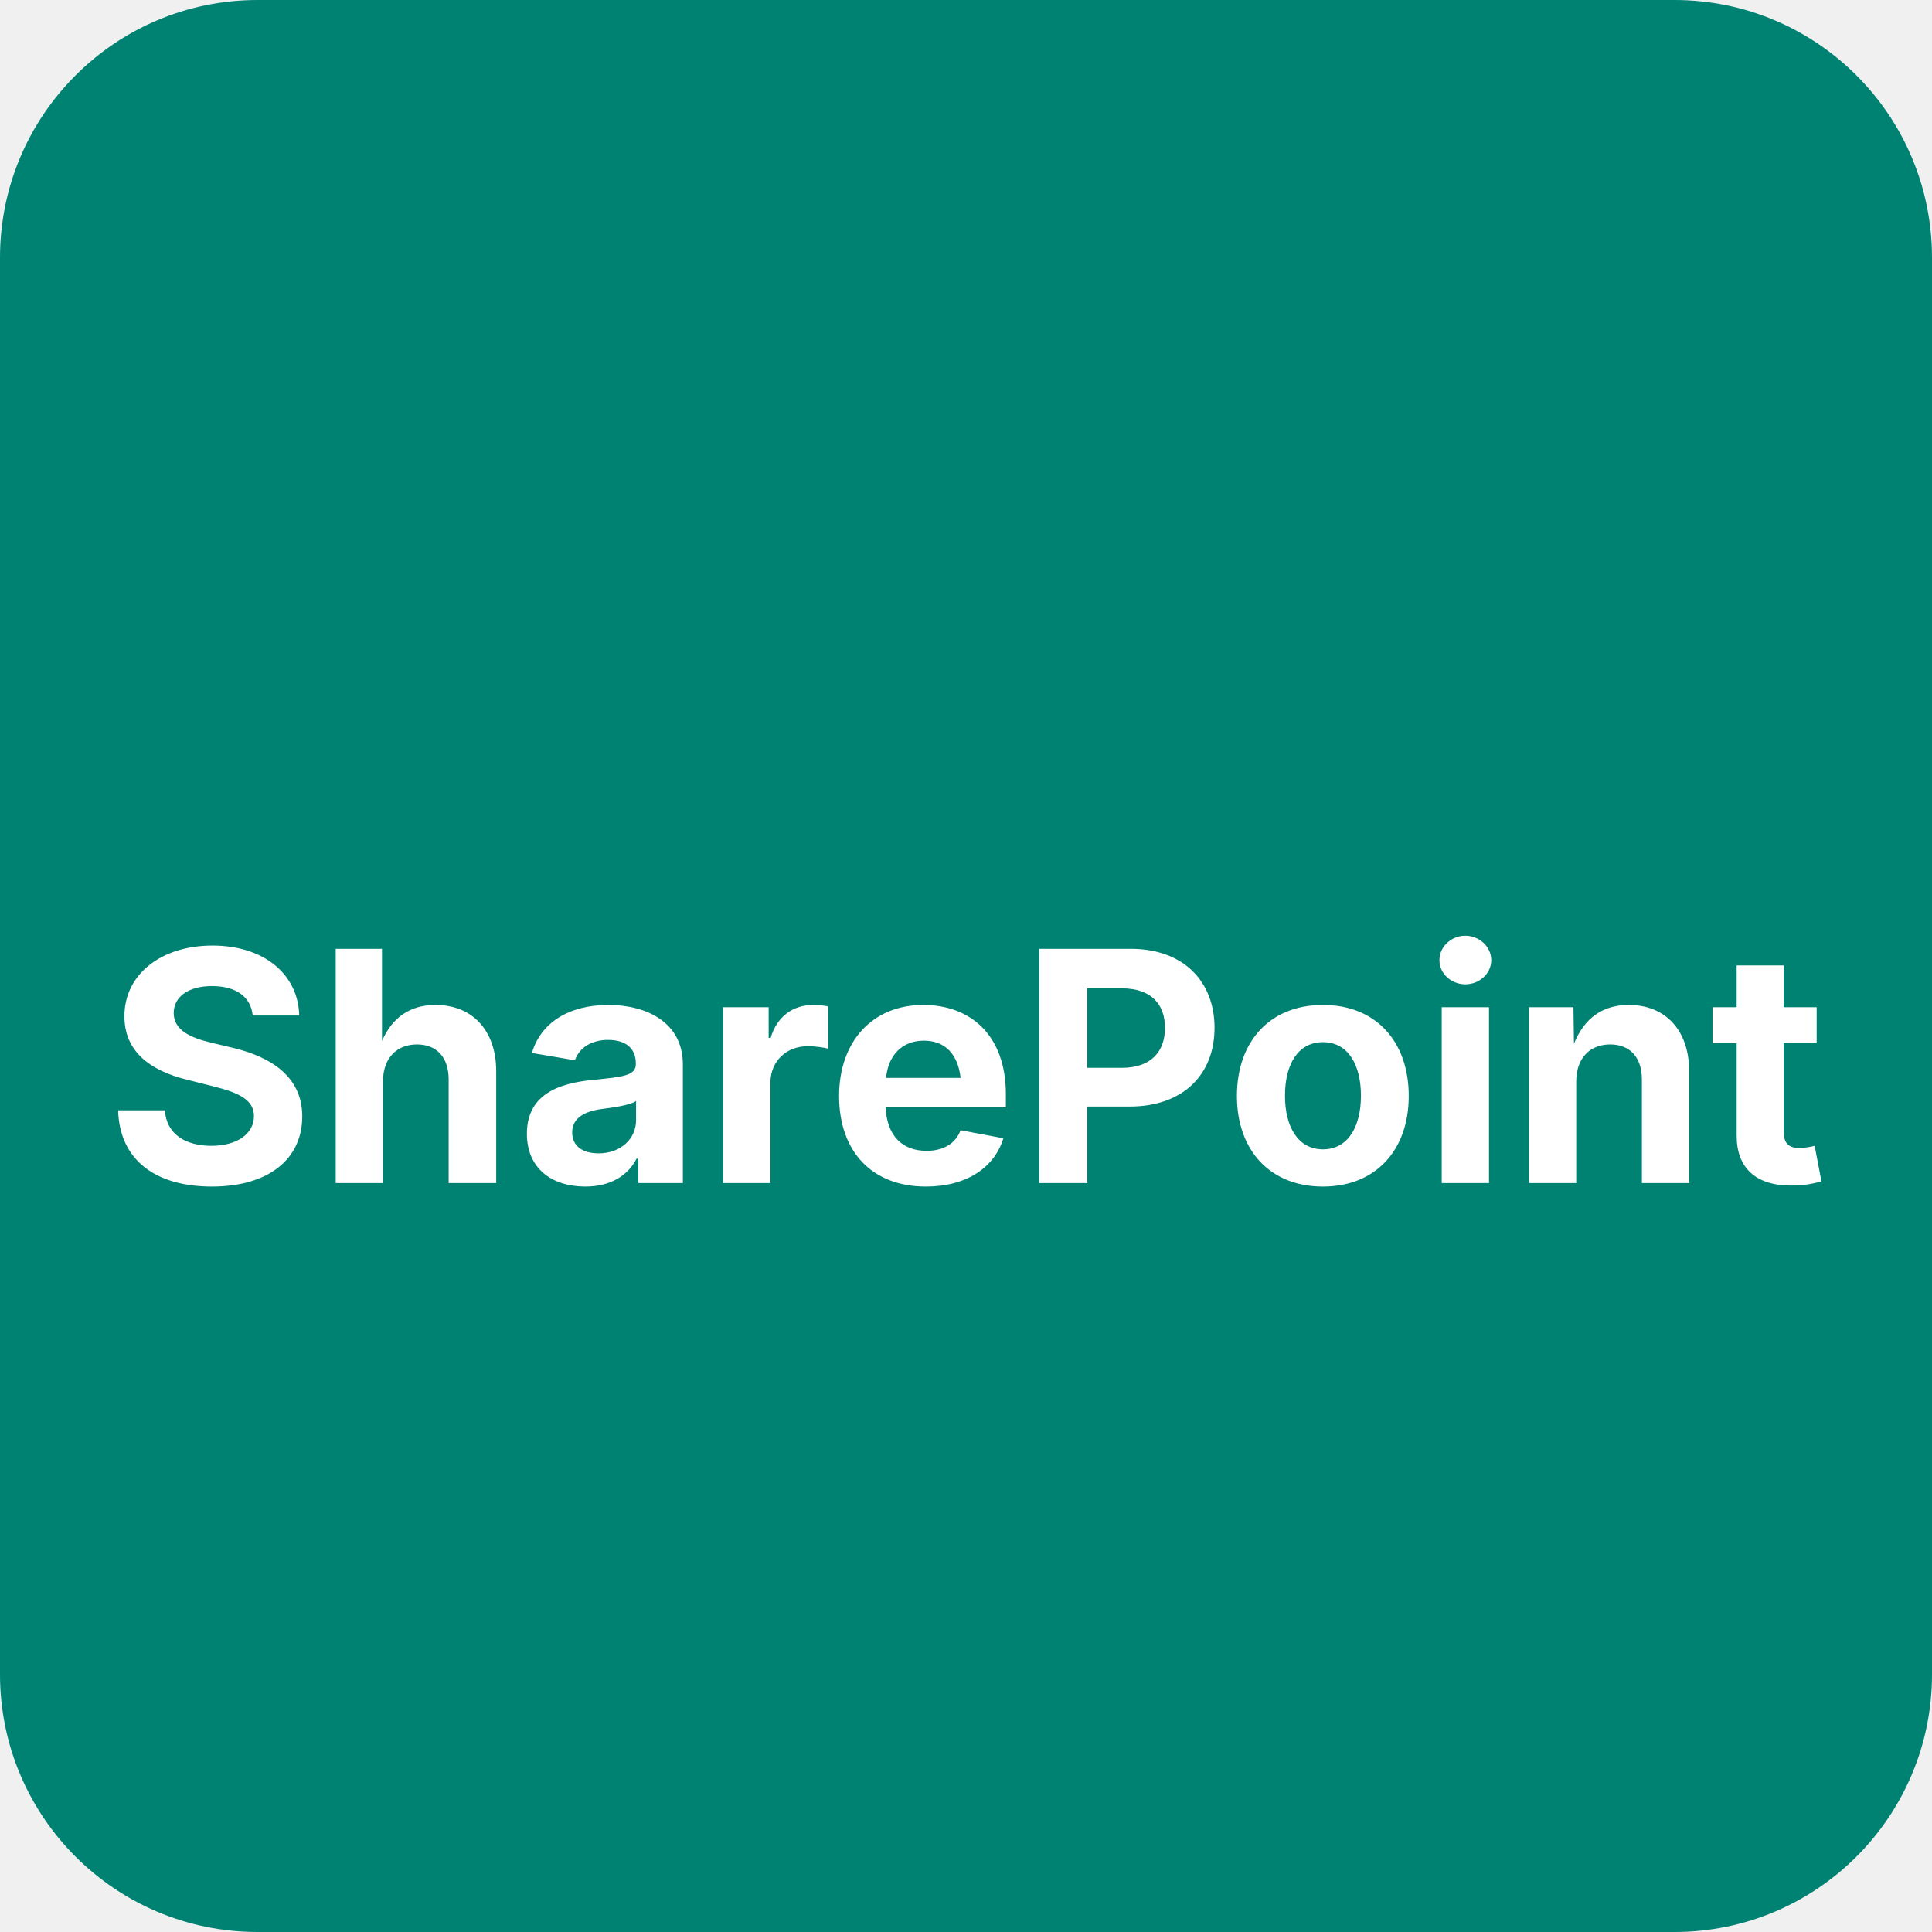
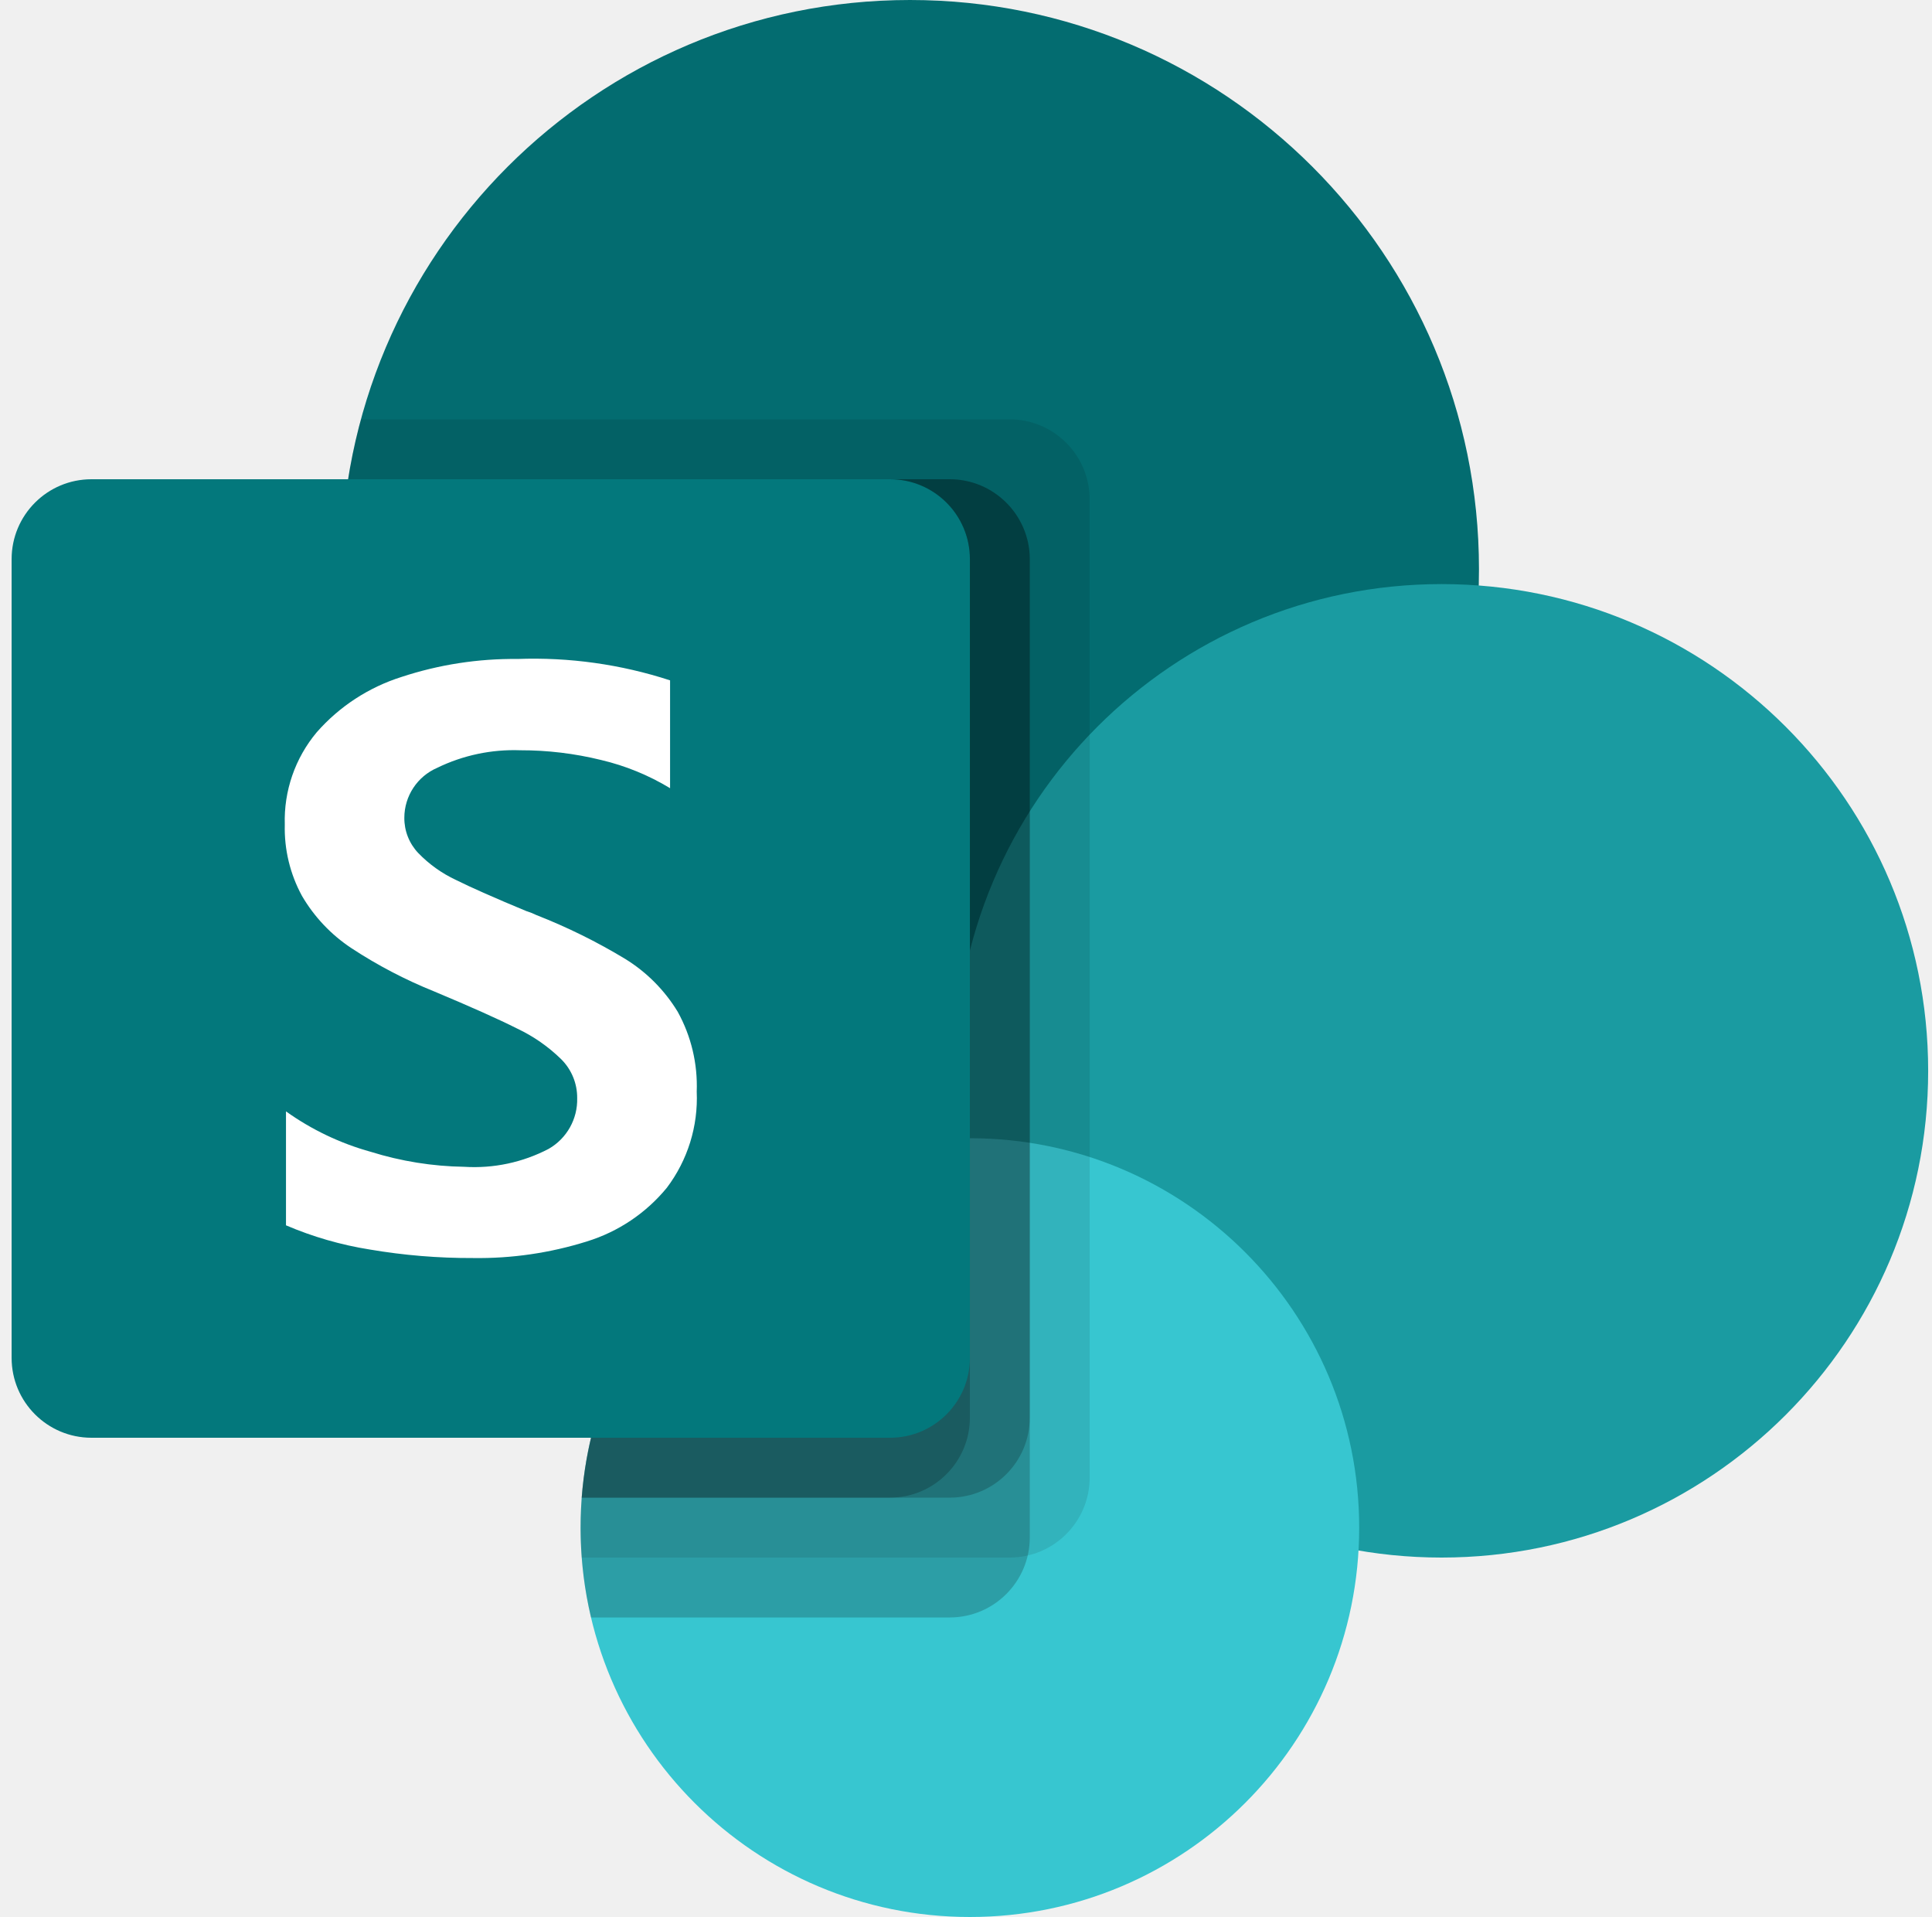
- <svg xmlns="http://www.w3.org/2000/svg" viewBox="0 0 120 120" role="img" aria-labelledby="title">
-   <rect width="120" height="120" rx="16" fill="#008272" />
-   <text x="50%" y="55%" dominant-baseline="middle" text-anchor="middle" font-family="Inter, Arial, sans-serif" font-size="20" font-weight="700" fill="#FFFFFF">SharePoint</text>
+ <svg xmlns="http://www.w3.org/2000/svg" viewBox="-0.13 0 32.13 32" width="2500" height="2480">
+   <circle cx="15" cy="9.5" fill="#036c70" r="9.5" />
+   <circle cx="23.875" cy="17.875" fill="#1a9ba1" r="8.125" />
+   <circle cx="16" cy="25.5" fill="#37c6d0" r="6.5" />
+   <path d="M16.667 7H5.833A9.506 9.506 0 0 0 15 19c.277 0 .551-.013.823-.036l.005.038A6.5 6.5 0 0 0 9.5 25.5q0 .252.019.5h7.148A1.337 1.337 0 0 0 18 24.667V8.333A1.337 1.337 0 0 0 16.667 7z" opacity=".1" />
+   <path d="M15.667 8H5.617A9.505 9.505 0 0 0 15 19c.277 0 .551-.013.823-.036l.005.038A6.505 6.505 0 0 0 9.674 27h5.993A1.337 1.337 0 0 0 17 25.667V9.333A1.337 1.337 0 0 0 15.667 8z" opacity=".2" />
+   <path d="M15.667 8H5.617A9.505 9.505 0 0 0 15 19c.277 0 .551-.013.823-.036l.005.038A6.5 6.5 0 0 0 9.518 25h6.149A1.337 1.337 0 0 0 17 23.667V9.333A1.337 1.337 0 0 0 15.667 8z" opacity=".2" />
+   <path d="M14.667 8h-9.05A9.505 9.505 0 0 0 15 19c.277 0 .551-.013.823-.036l.005.038A6.5 6.5 0 0 0 9.518 25h5.149A1.337 1.337 0 0 0 16 23.667V9.333A1.337 1.337 0 0 0 14.667 8z" opacity=".2" />
+   <path d="M1.333 8h13.334A1.333 1.333 0 0 1 16 9.333v13.334A1.333 1.333 0 0 1 14.667 24H1.333A1.333 1.333 0 0 1 0 22.667V9.333A1.333 1.333 0 0 1 1.333 8z" fill="#03787c" />
+   <path d="M5.67 15.825a2.645 2.645 0 0 1-.822-.87 2.361 2.361 0 0 1-.287-1.19 2.29 2.29 0 0 1 .533-1.541A3.142 3.142 0 0 1 6.51 11.3a5.982 5.982 0 0 1 1.935-.3 7.354 7.354 0 0 1 2.549.357v1.8a3.986 3.986 0 0 0-1.153-.471 5.596 5.596 0 0 0-1.349-.162 2.926 2.926 0 0 0-1.386.293.91.91 0 0 0-.549.833.844.844 0 0 0 .233.59 2.122 2.122 0 0 0 .627.448q.394.196 1.176.52a1.232 1.232 0 0 1 .169.067 9.697 9.697 0 0 1 1.483.732 2.654 2.654 0 0 1 .877.883 2.558 2.558 0 0 1 .317 1.332 2.48 2.48 0 0 1-.499 1.605 2.789 2.789 0 0 1-1.335.896A6.049 6.049 0 0 1 7.703 21a10.028 10.028 0 0 1-1.722-.142 5.912 5.912 0 0 1-1.4-.404v-1.902a4.5 4.5 0 0 0 1.416.675 5.513 5.513 0 0 0 1.558.25 2.68 2.68 0 0 0 1.413-.3.947.947 0 0 0 .475-.847.904.904 0 0 0-.266-.648 2.704 2.704 0 0 0-.735-.512q-.469-.236-1.386-.62a7.86 7.86 0 0 1-1.386-.725z" fill="#fff" />
+   <path d="M0 0h32v32H0z" fill="none" />
</svg>
